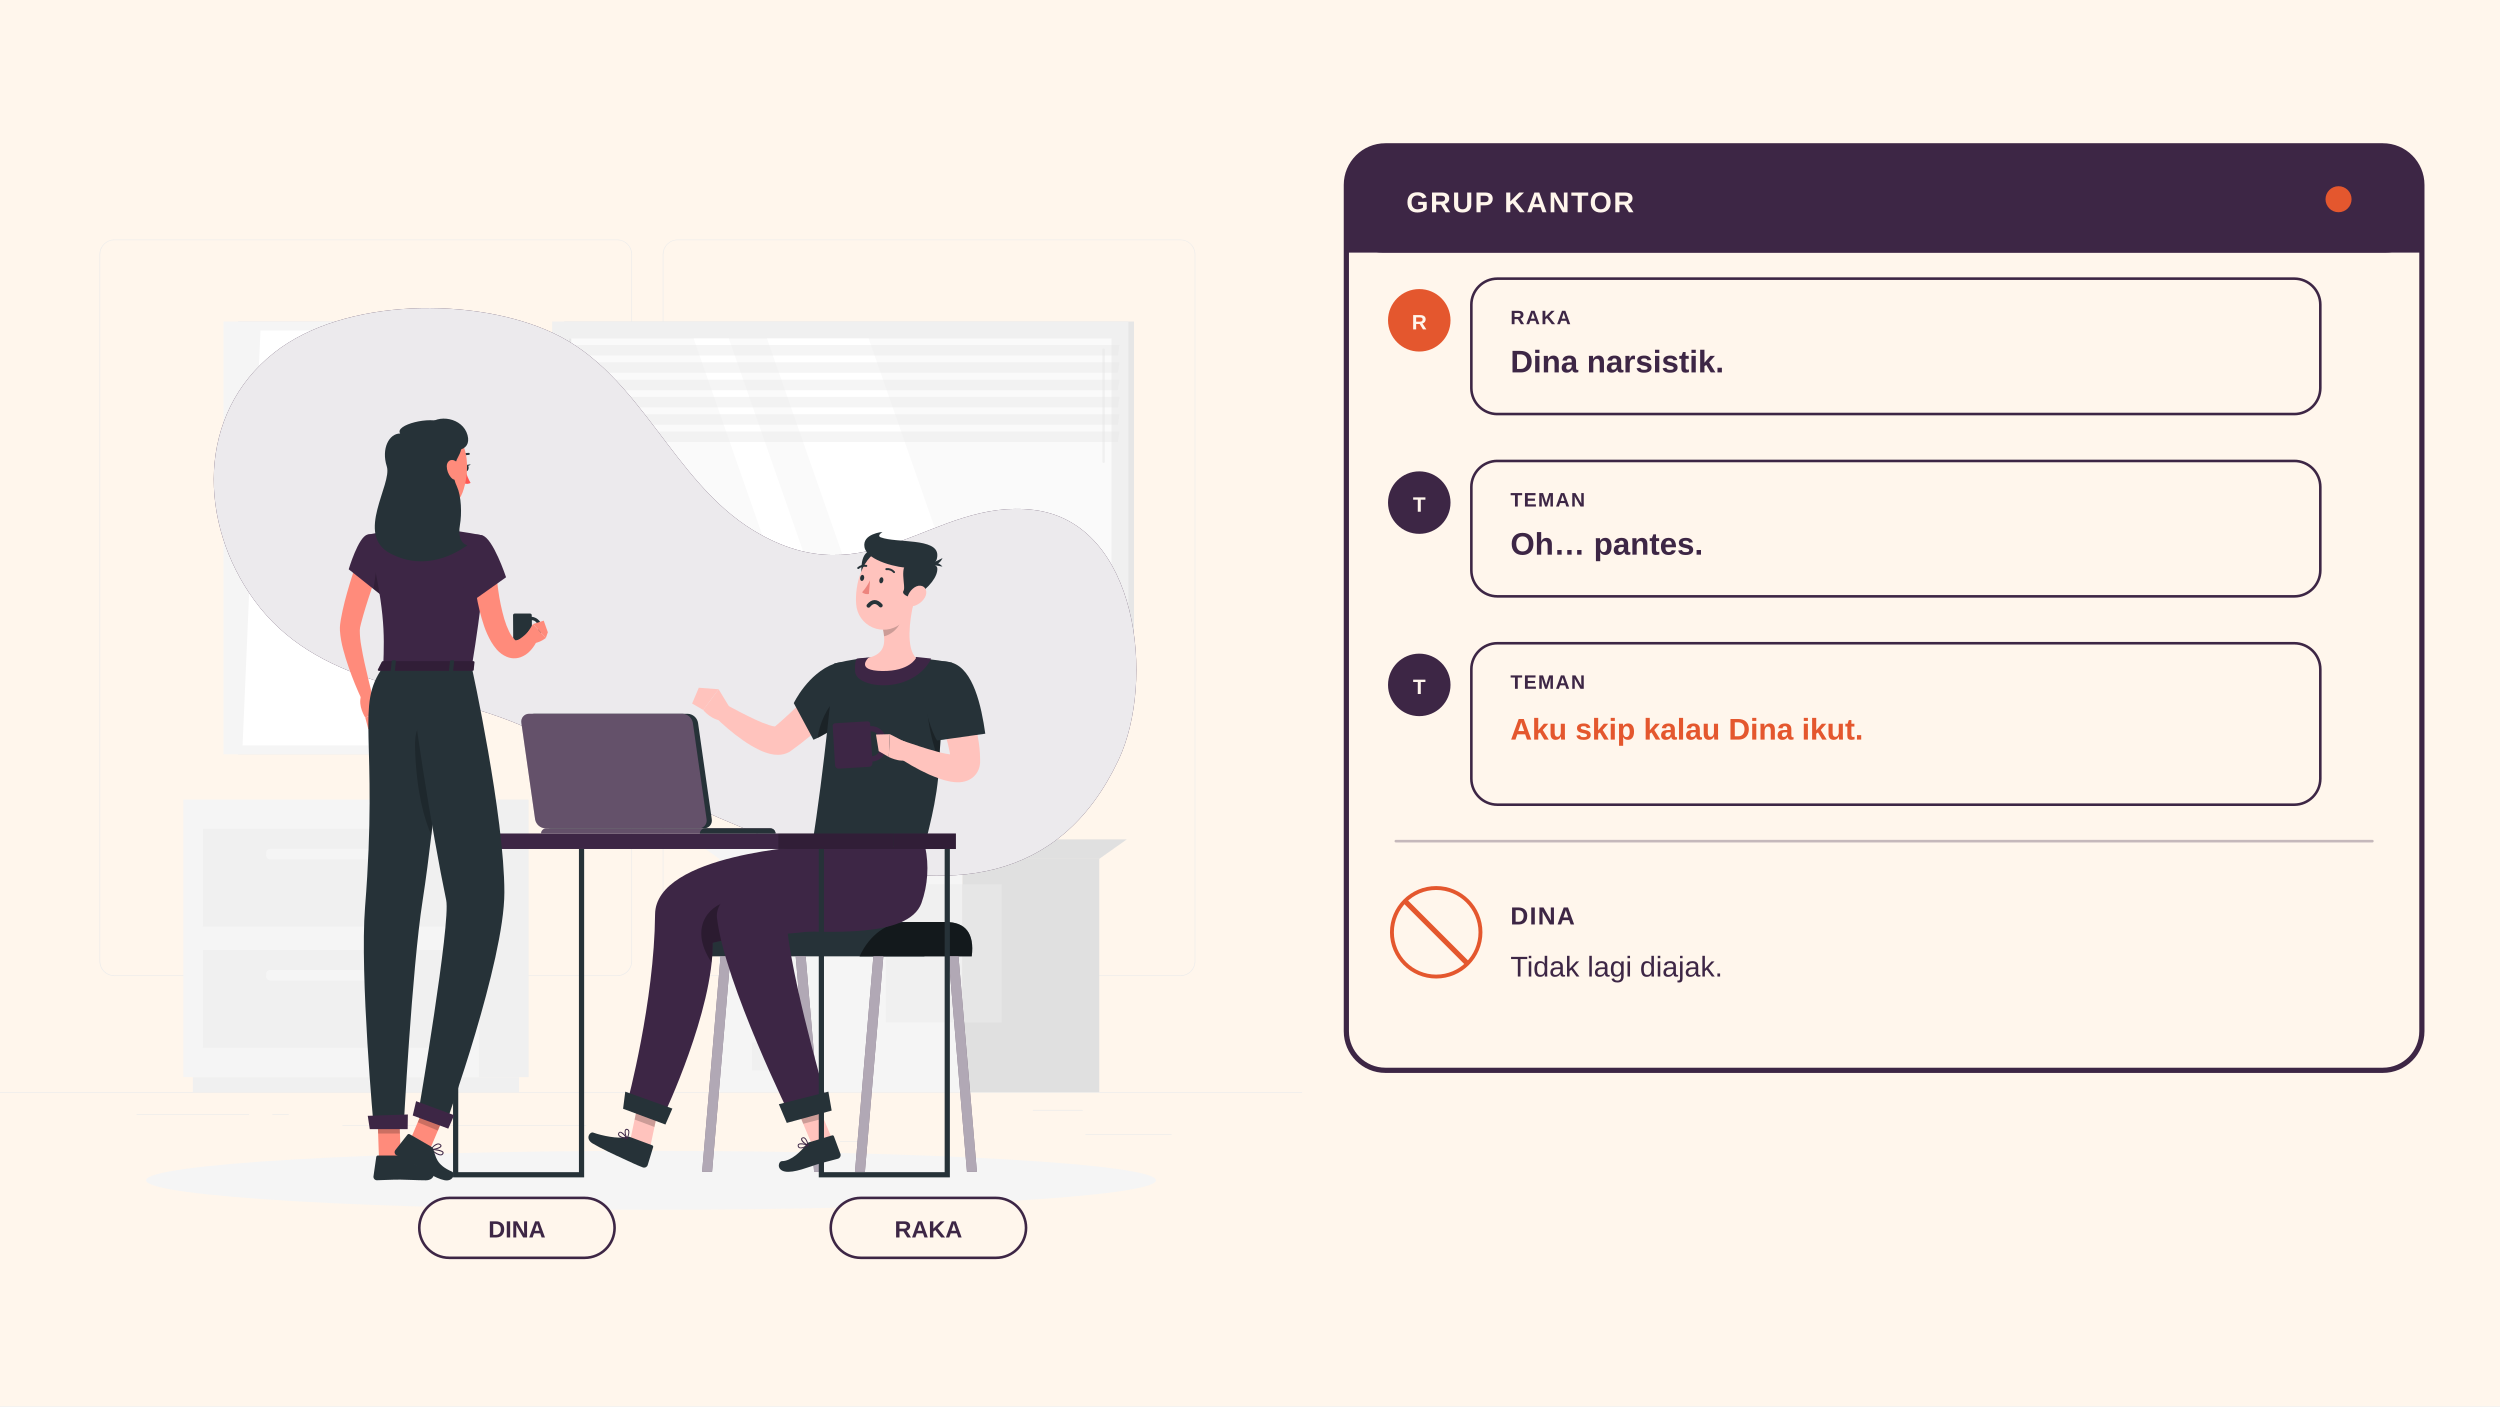
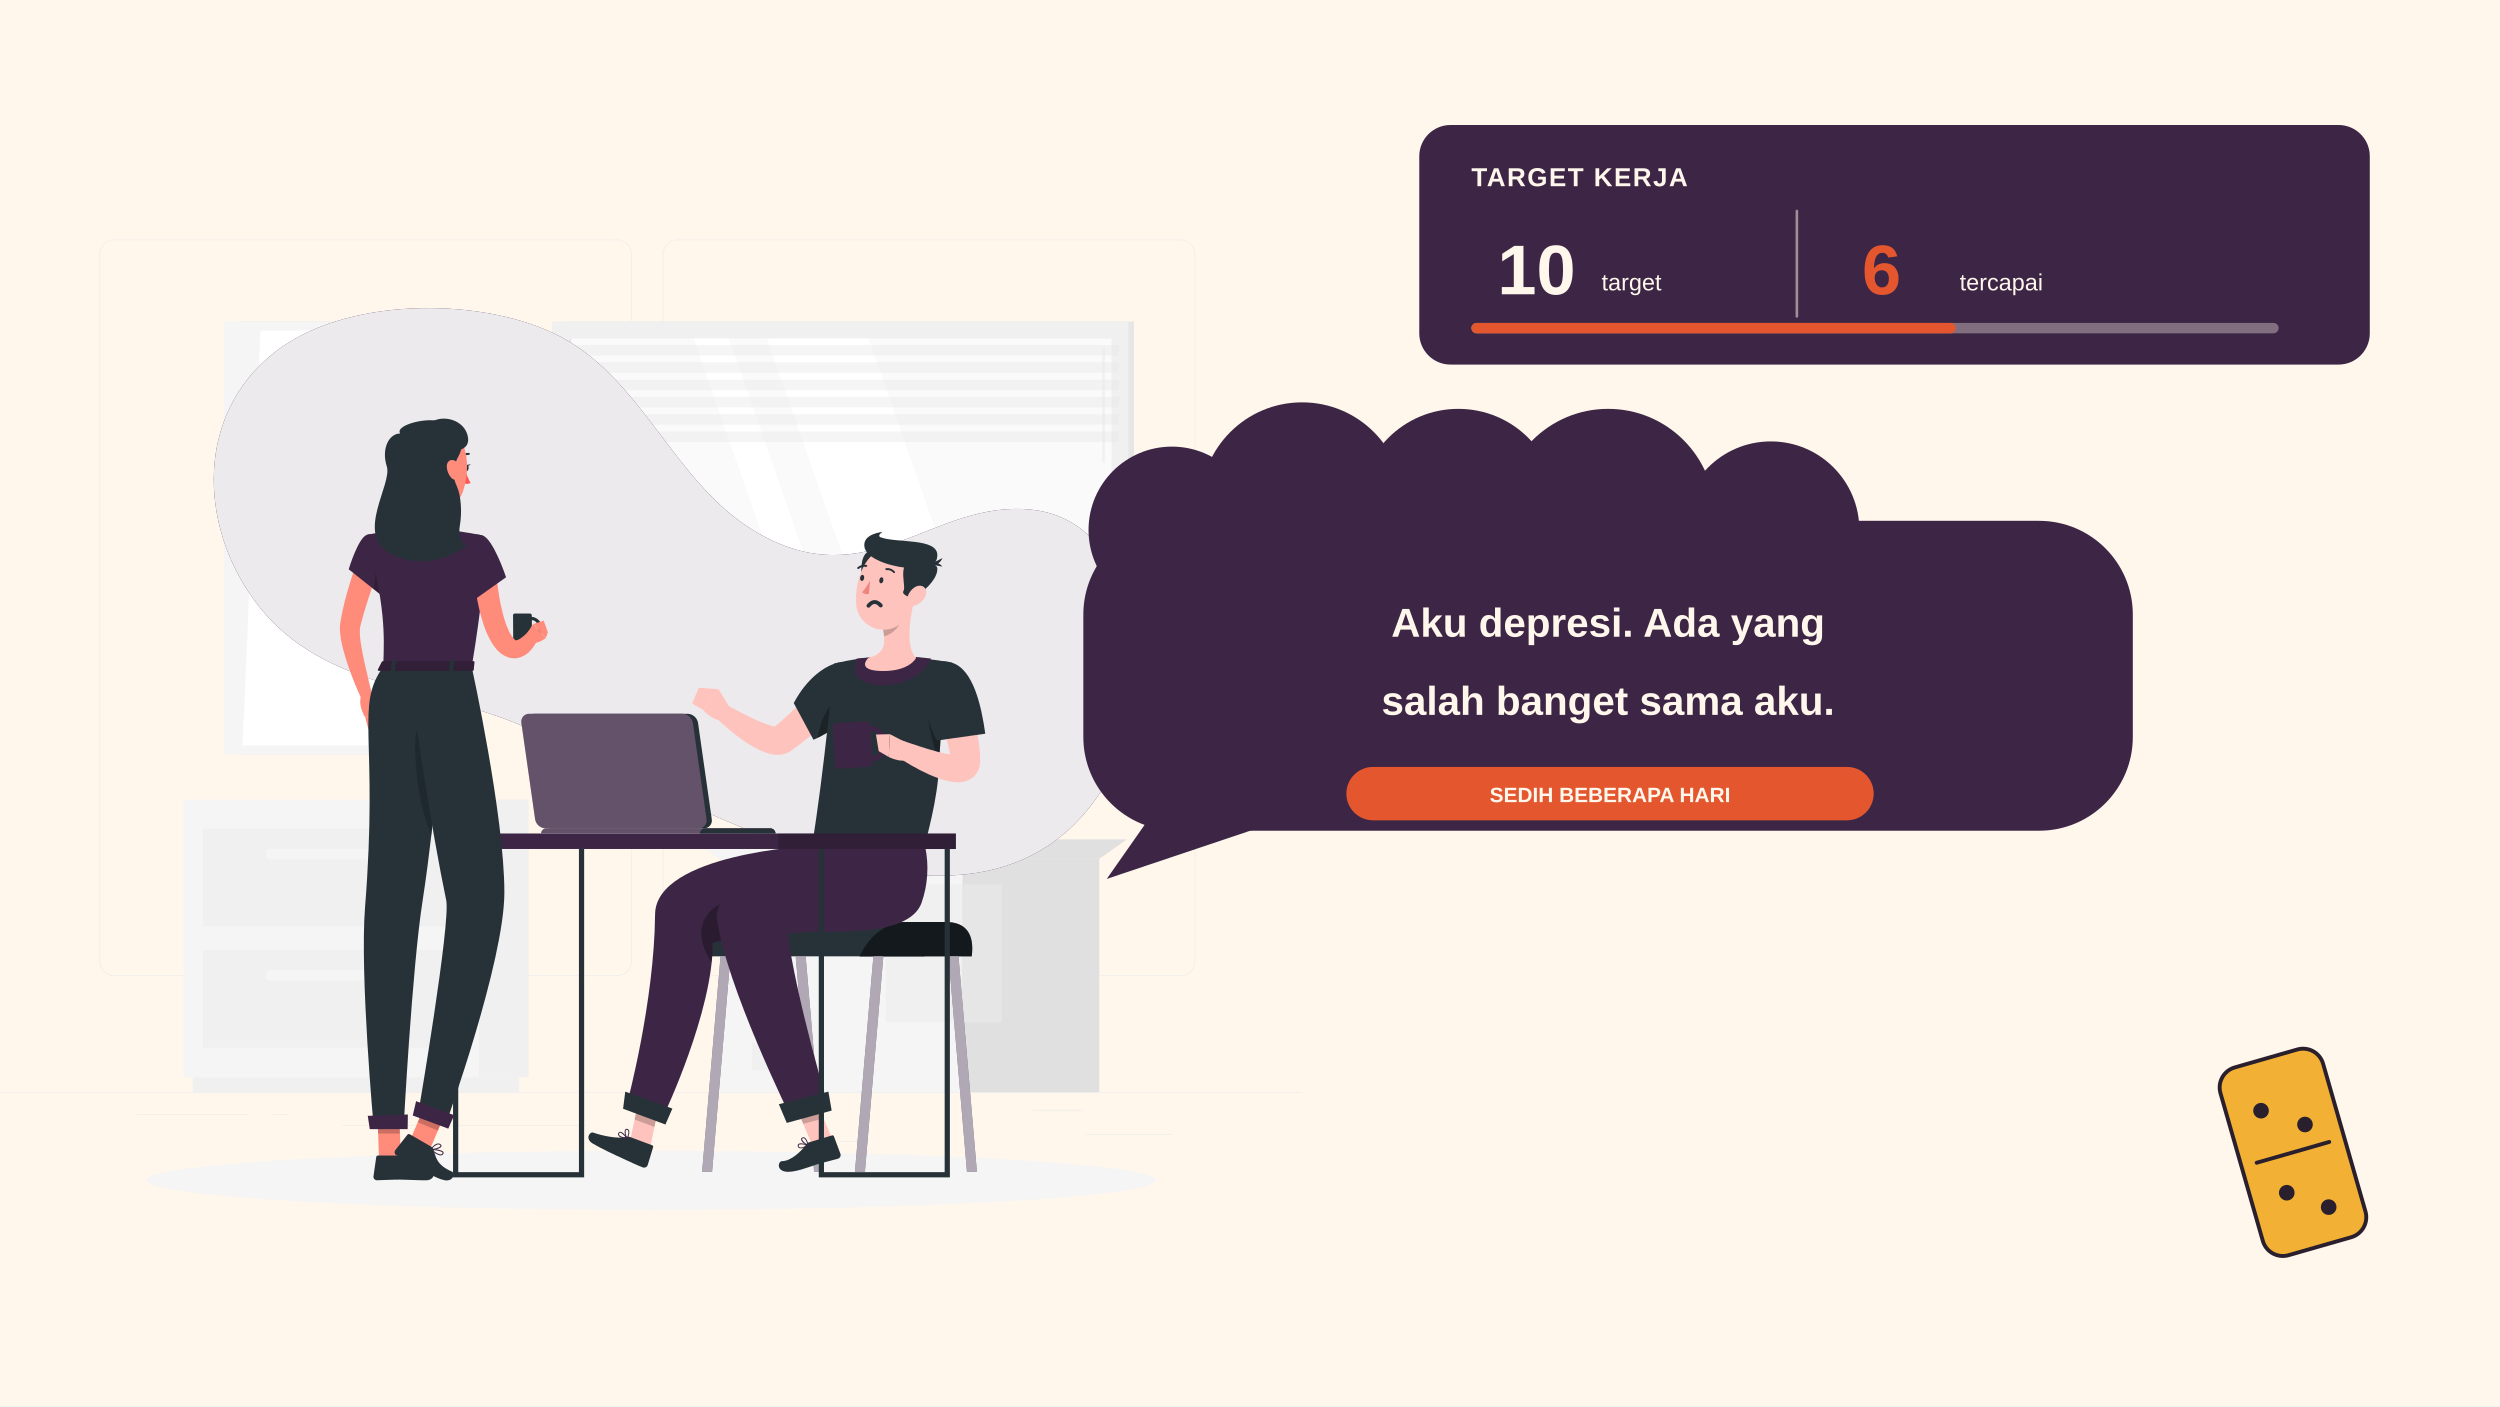
<svg xmlns="http://www.w3.org/2000/svg" width="1920" height="1080" viewBox="0 0 1920 1080" role="img" aria-labelledby="frame-title frame-desc" data-frame="04A">
  <rect x="0" y="0" width="1920" height="1080" fill="#FFF6EC" rx="0" id="scene-background" />
  <svg x="0" y="74" width="1000" height="1000" viewBox="0 0 500 500" preserveAspectRatio="xMidYMid meet" overflow="hidden" aria-label="Co-workers · Rafiki illustration, Storyset Rafiki">
    <g id="scoworkers-background-complete">
      <rect y="382.4" width="500" height="0.25" style="fill:#ebebeb" />
      <rect x="416.78" y="398.49" width="33.12" height="0.25" style="fill:#ebebeb" />
      <rect x="322.53" y="401.21" width="8.69" height="0.25" style="fill:#ebebeb" />
      <rect x="396.59" y="389.21" width="19.19" height="0.25" style="fill:#ebebeb" />
      <rect x="52.46" y="390.89" width="43.19" height="0.25" style="fill:#ebebeb" />
      <rect x="104.56" y="390.89" width="6.33" height="0.25" style="fill:#ebebeb" />
      <rect x="131.47" y="395.11" width="93.68" height="0.25" style="fill:#ebebeb" />
      <path d="M237,337.8H43.91a5.71,5.71,0,0,1-5.7-5.71V60.66A5.71,5.71,0,0,1,43.91,55H237a5.71,5.71,0,0,1,5.71,5.71V332.09A5.71,5.71,0,0,1,237,337.8ZM43.91,55.2a5.46,5.46,0,0,0-5.45,5.46V332.09a5.46,5.46,0,0,0,5.45,5.46H237a5.47,5.47,0,0,0,5.46-5.46V60.66A5.47,5.47,0,0,0,237,55.2Z" style="fill:#ebebeb" />
      <path d="M453.31,337.8H260.21a5.72,5.72,0,0,1-5.71-5.71V60.66A5.72,5.72,0,0,1,260.21,55h193.1A5.71,5.71,0,0,1,459,60.66V332.09A5.71,5.71,0,0,1,453.31,337.8ZM260.21,55.2a5.47,5.47,0,0,0-5.46,5.46V332.09a5.47,5.47,0,0,0,5.46,5.46h193.1a5.47,5.47,0,0,0,5.46-5.46V60.66a5.47,5.47,0,0,0-5.46-5.46Z" style="fill:#ebebeb" />
      <rect x="216.67" y="86.47" width="218.79" height="122.22" transform="translate(652.13 295.16) rotate(180)" style="fill:#e6e6e6" />
      <rect x="212.03" y="86.47" width="221.26" height="122.22" transform="translate(645.32 295.16) rotate(180)" style="fill:#f0f0f0" />
      <rect x="216.67" y="208.69" width="218.79" height="8.62" transform="translate(652.13 426) rotate(180)" style="fill:#e6e6e6" />
      <rect x="204.3" y="208.69" width="221.26" height="8.62" transform="translate(629.86 426) rotate(180)" style="fill:#f0f0f0" />
      <rect x="268.04" y="43.45" width="109.23" height="208.27" transform="translate(470.24 -175.08) rotate(90)" style="fill:#fafafa" />
      <polygon points="371.68 202.19 333.55 92.96 294.52 92.96 332.65 202.19 371.68 202.19" style="fill:#fff" />
      <path d="M423.78,140.77a.47.47,0,0,0,.47-.47V97.19a.47.47,0,0,0-.93,0V140.3A.47.47,0,0,0,423.78,140.77Z" style="fill:#f0f0f0" />
      <polygon points="317.99 202.19 279.85 92.96 266.35 92.96 304.49 202.19 317.99 202.19" style="fill:#fff" />
      <rect x="164.32" y="147.17" width="109.23" height="0.82" transform="translate(366.52 -71.36) rotate(90)" style="fill:#e6e6e6" />
      <polygon points="210.49 99.51 429.28 99.51 429.88 95.49 211.09 95.49 210.49 99.51" style="fill:#e6e6e6;opacity:0.4" />
      <polygon points="210.49 106.16 429.28 106.16 429.88 102.13 211.09 102.13 210.49 106.16" style="fill:#e6e6e6;opacity:0.4" />
      <polygon points="210.49 112.8 429.28 112.8 429.88 108.78 211.09 108.78 210.49 112.8" style="fill:#e6e6e6;opacity:0.4" />
      <polygon points="210.49 119.44 429.28 119.44 429.88 115.42 211.09 115.42 210.49 119.44" style="fill:#e6e6e6;opacity:0.4" />
      <polygon points="210.49 126.09 429.28 126.09 429.88 122.06 211.09 122.06 210.49 126.09" style="fill:#e6e6e6;opacity:0.4" />
      <polygon points="210.49 132.73 429.28 132.73 429.88 128.71 211.09 128.71 210.49 132.73" style="fill:#e6e6e6;opacity:0.4" />
      <rect x="369.52" y="292.8" width="52.6" height="89.59" style="fill:#e0e0e0" />
      <polygon points="422.12 292.8 369.52 292.8 380.08 285.33 432.68 285.33 422.12 292.8" style="fill:#e0e0e0" />
      <polygon points="318.25 285.33 265.65 285.33 276.21 292.8 328.81 292.8 318.25 285.33" style="fill:#f5f5f5" />
      <rect x="276.21" y="292.8" width="93.32" height="89.59" transform="translate(645.73 675.2) rotate(180)" style="fill:#f5f5f5" />
      <rect x="340.16" y="302.54" width="29.36" height="53.13" transform="translate(709.69 658.2) rotate(180)" style="fill:#f0f0f0" />
      <rect x="288.78" y="350.03" width="10.72" height="10.72" transform="translate(588.28 710.77) rotate(180)" style="fill:#f0f0f0" />
      <rect x="288.78" y="363.3" width="10.72" height="10.72" transform="translate(588.28 737.31) rotate(180)" style="fill:#f0f0f0" />
      <rect x="300.95" y="350.03" width="10.72" height="10.72" transform="translate(612.62 710.77) rotate(180)" style="fill:#f0f0f0" />
      <rect x="300.95" y="363.3" width="10.72" height="10.72" transform="translate(612.62 737.31) rotate(180)" style="fill:#f0f0f0" />
      <rect x="369.52" y="302.54" width="15.15" height="53.13" style="fill:#e6e6e6" />
      <rect x="183.92" y="270.03" width="19.09" height="106.58" transform="translate(386.92 646.64) rotate(180)" style="fill:#f0f0f0" />
      <rect x="74.06" y="376.61" width="125.28" height="5.79" transform="translate(273.39 759.01) rotate(180)" style="fill:#f0f0f0" />
      <rect x="70.39" y="270.03" width="113.53" height="106.58" style="fill:#f5f5f5" />
      <rect x="77.89" y="281.28" width="98.52" height="37.57" style="fill:#f0f0f0" />
      <rect x="77.89" y="327.79" width="98.52" height="37.57" style="fill:#f0f0f0" />
      <rect x="102.15" y="288.93" width="50" height="4.11" rx="1.69" transform="translate(254.31 581.97) rotate(180)" style="fill:#f5f5f5" />
      <rect x="102.15" y="335.44" width="50" height="4.11" rx="1.69" transform="translate(254.31 675) rotate(180)" style="fill:#f5f5f5" />
      <rect x="91.43" y="86.47" width="85.69" height="166.2" transform="translate(268.55 339.13) rotate(180)" style="fill:#e6e6e6" />
      <rect x="85.82" y="86.47" width="89.79" height="166.2" transform="translate(261.43 339.13) rotate(180)" style="fill:#f5f5f5" />
      <polygon points="161.41 249.23 168.29 89.91 100.02 89.91 93.15 249.23 161.41 249.23" style="fill:#fff" />
    </g>
    <g id="scoworkers-background-simple">
      <path d="M289.46,166.76c-31.4-19-43.22-60-77-75.85-29.7-14-80.39-13.67-107.18,7.51-29.87,23.63-29.22,65.48-7.59,95.14,23.8,32.64,64.46,33.05,98.71,46.47,60,23.51,187.36,111.68,233.12,14.79,14.2-30.07,7.73-91.08-32.58-96C358.18,154.06,333.66,193.5,289.46,166.76Z" style="fill:#3D2645" />
      <path d="M289.46,166.76c-31.4-19-43.22-60-77-75.85-29.7-14-80.39-13.67-107.18,7.51-29.87,23.63-29.22,65.48-7.59,95.14,23.8,32.64,64.46,33.05,98.71,46.47,60,23.51,187.36,111.68,233.12,14.79,14.2-30.07,7.73-91.08-32.58-96C358.18,154.06,333.66,193.5,289.46,166.76Z" style="fill:#fff;opacity:0.9" />
    </g>
    <g id="scoworkers-Shadow">
      <ellipse id="scoworkers-path" cx="250" cy="416.24" rx="193.89" ry="11.32" style="fill:#f5f5f5" />
    </g>
    <g id="scoworkers-character-2">
      <path d="M355,330.22H265.85c3.75-8.16,10.57-13.16,17.94-13.16H349Z" style="fill:#263238" />
      <polygon points="312.62 412.97 316.45 412.97 309.37 330.21 305.54 330.21 312.62 412.97" style="fill:#3D2645" />
      <polygon points="312.62 412.97 316.45 412.97 309.37 330.21 305.54 330.21 312.62 412.97" style="fill:#fff;opacity:0.6" />
      <polygon points="273.44 412.97 269.61 412.97 276.69 330.21 280.52 330.21 273.44 412.97" style="fill:#3D2645" />
      <polygon points="273.44 412.97 269.61 412.97 276.69 330.21 280.52 330.21 273.44 412.97" style="fill:#fff;opacity:0.6" />
      <path d="M373.15,330.22H330.09c3.75-8.16,10.56-13.16,17.93-13.16h15.24c7.37,0,11,4.25,9.89,13.16Z" style="fill:#263238" />
      <path d="M373.15,330.22H330.09c3.75-8.16,10.56-13.16,17.93-13.16h15.24c7.37,0,11,4.25,9.89,13.16Z" style="opacity:0.5" />
      <polygon points="371.31 412.97 375.14 412.97 368.06 330.21 364.23 330.21 371.31 412.97" style="fill:#3D2645" />
      <polygon points="371.31 412.97 375.14 412.97 368.06 330.21 364.23 330.21 371.31 412.97" style="fill:#fff;opacity:0.6" />
      <polygon points="332.13 412.97 328.3 412.97 335.38 330.21 339.21 330.21 332.13 412.97" style="fill:#3D2645" />
      <polygon points="332.13 412.97 328.3 412.97 335.38 330.21 339.21 330.21 332.13 412.97" style="fill:#fff;opacity:0.6" />
      <polygon points="249.41 404.77 241.78 401.92 245.71 383.31 253.33 386.16 249.41 404.77" style="fill:#ffc3bd" />
      <path d="M241.88,399.59l8.55,3.19a.58.58,0,0,1,.38.73l-2.11,6.92a1.44,1.44,0,0,1-1.84.86c-3-1.16-4.15-1.79-7.8-3.46-2.25-1-8.68-4-11.58-5.79s-1-4.62.35-4.11c3.29,1.19,9.78,2.52,12.56,1.64A2.3,2.3,0,0,1,241.88,399.59Z" style="fill:#263238" />
      <polygon points="253.33 386.16 245.7 383.32 243.69 392.91 251.31 395.76 253.33 386.16" style="opacity:0.2" />
      <path d="M311.69,287.77s-59.95,3.05-60.14,26.36c-.28,33.51-10.61,72.05-10.61,72.05l14.15,4.64s18.78-39.63,18.6-65.79c16.44-4.64,59.14-1.62,64.17-15.24a44.79,44.79,0,0,0,1.89-22Z" style="fill:#3D2645" />
      <path d="M280.86,309.17s1.5,6.73,2.55,14.11a66.18,66.18,0,0,0-9.73,1.75,67.06,67.06,0,0,1-.41,7.61C263.49,318.06,274,309.17,280.86,309.17Z" style="opacity:0.3" />
      <polygon points="255.52 394.82 239.26 388.76 240.1 382.2 258.19 388.69 255.52 394.82" style="fill:#263238" />
      <path d="M238.68,399.91a10.65,10.65,0,0,0,2.13.48.18.18,0,0,0,.19-.09.17.17,0,0,0,0-.2c-.18-.26-1.78-2.54-2.85-2.52a.68.68,0,0,0-.6.35,1,1,0,0,0-.14,1A2.21,2.21,0,0,0,238.68,399.91Zm1.74,0c-1.46-.23-2.45-.65-2.67-1.14a.66.66,0,0,1,.11-.68.3.3,0,0,1,.28-.17C238.72,398,239.75,399.06,240.42,400Z" style="fill:#3D2645" />
      <path d="M240.77,400.38a.14.14,0,0,0,.09,0,.21.21,0,0,0,.15-.11c0-.09,1-2.21.54-3.24a1,1,0,0,0-.66-.53.73.73,0,0,0-.85.3c-.48.76.06,2.78.65,3.51A.16.16,0,0,0,240.77,400.38Zm.11-3.47a.51.51,0,0,1,.32.29c.3.62-.11,1.89-.4,2.61-.45-.81-.76-2.3-.44-2.8a.35.35,0,0,1,.44-.13Z" style="fill:#3D2645" />
      <path d="M331.16,226c-2.09,2.44-4.19,4.63-6.35,6.89s-4.37,4.4-6.66,6.51-4.62,4.19-7,6.19-4.92,3.94-7.52,5.8l-.44.31-.19.1a8.91,8.91,0,0,1-4.14,1.06,11.76,11.76,0,0,1-2.91-.32,21.7,21.7,0,0,1-4.21-1.48,44.58,44.58,0,0,1-6.53-3.85c-2-1.39-3.87-2.86-5.67-4.39S276,239.72,274.3,238l3.75-4.82,5.9,3.14c2,1,3.93,2,5.88,2.91a44.87,44.87,0,0,0,5.69,2.27,10.12,10.12,0,0,0,2.33.5c.28,0,.49,0,.48,0s-.3-.07-.86.21l-.62.41c2.2-1.84,4.36-3.79,6.5-5.77s4.24-4.06,6.33-6.15,4.15-4.22,6.19-6.36,4.1-4.34,6.05-6.42Z" style="fill:#ffc3bd" />
      <path d="M280.43,235.08l-4.47-7.4L270,235.63s3.73,4.56,8.13,4Z" style="fill:#ffc3bd" />
      <polygon points="268.34 227.09 265.77 233.16 270.04 235.63 275.96 227.68 268.34 227.09" style="fill:#ffc3bd" />
      <path d="M320.32,217.87C310.19,221.61,304.81,233,304.81,233l7.56,14.07c7.25-3.05,16.8-10.43,19.56-15.11C336.17,224.8,328.23,215,320.32,217.87Z" style="fill:#263238" />
      <path d="M321.09,231.91c1.3-.69-.16,6-1.48,11.26a52.36,52.36,0,0,1-5.61,3.2C314.47,241.34,317.79,233.66,321.09,231.91Z" style="opacity:0.3" />
      <polygon points="319.83 401.05 311.86 402.69 304.43 385 312.39 383.36 319.83 401.05" style="fill:#ffc3bd" />
      <path d="M310.76,401.62,319.5,399a.57.57,0,0,1,.73.35l2.52,6.79a1.44,1.44,0,0,1-.94,1.8c-3.06.87-4.57,1.13-8.41,2.29-2.37.72-8.66,3.34-12,2.64s-2.55-4-1.07-4c3.5,0,7.56-4,9.23-6.36A2.34,2.34,0,0,1,310.76,401.62Z" style="fill:#263238" />
      <path d="M308.41,403.82a10.24,10.24,0,0,0,2-.91.19.19,0,0,0,.09-.18.18.18,0,0,0-.13-.16c-.3-.1-3-.94-3.8-.28a.71.71,0,0,0-.26.64,1.05,1.05,0,0,0,.52.92A2.24,2.24,0,0,0,308.41,403.82Zm1.41-1c-1.31.7-2.35,1-2.82.71a.66.66,0,0,1-.32-.61.29.29,0,0,1,.12-.31C307.25,402.23,308.74,402.5,309.82,402.8Z" style="fill:#3D2645" />
      <path d="M310.36,402.93a.18.18,0,0,0,.07-.05.18.18,0,0,0,.06-.17c0-.1-.53-2.39-1.54-2.91a.94.94,0,0,0-.85,0,.73.73,0,0,0-.49.75c.08.9,1.73,2.17,2.65,2.4Zm-2-2.84a.57.57,0,0,1,.44.05c.6.3,1.05,1.57,1.26,2.31-.85-.36-2-1.36-2.05-2,0-.11,0-.25.27-.36Z" style="fill:#3D2645" />
      <polygon points="312.39 383.36 304.43 385 308.44 394.53 316.23 392.48 312.39 383.36" style="opacity:0.2" />
      <path d="M332,287.83S273.2,298,275.33,315.57C278.4,340.92,304,392.72,304,392.72l14.53-3.3s-12.91-42.9-16.18-68.85c15.11,0,46.46,2.84,51.49-10.78a40.09,40.09,0,0,0,1.43-21.61Z" style="fill:#3D2645" />
      <polygon points="319.36 389.46 302.12 394.2 299.08 387.02 318.1 382.19 319.36 389.46" style="fill:#263238" />
      <path d="M311.74,288.18h43.48c.31-3.88,4.81-16.51,5.48-32.6A206.39,206.39,0,0,1,365,220.12l.6-2.62s-2.2-.45-5.36-.92c-2.62-.38-5.91-.77-9.13-.93a162.64,162.64,0,0,0-18.48,0c-2.84.27-5.62.74-7.83,1.17-2.83.57-4.5,1.05-4.5,1.05S316.45,259.67,311.74,288.18Z" style="fill:#263238" />
      <path d="M360.7,255.59A206.38,206.38,0,0,1,365,220.12c-2.9-.25-7.87,0-8.7,4.73C355.44,229.89,355.37,241.67,360.7,255.59Z" style="opacity:0.3" />
      <path d="M368.61,223.59c1.11,2.5,2,4.85,2.85,7.31s1.64,4.92,2.31,7.45,1.3,5.09,1.75,7.75a48,48,0,0,1,.84,8.33v.9l0,.58a9,9,0,0,1-.18,1.27,8.07,8.07,0,0,1-.45,1.43,7.58,7.58,0,0,1-1.93,2.71,7.81,7.81,0,0,1-2.47,1.48,10.07,10.07,0,0,1-3.72.6,17.05,17.05,0,0,1-2.66-.27,27.21,27.21,0,0,1-4.31-1.17c-1.32-.47-2.57-1-3.79-1.51a82.6,82.6,0,0,1-13.49-7.75l2.85-5.4c4.59,1.55,9.27,3.18,13.78,4.36a32.63,32.63,0,0,0,6.31,1.18,5.35,5.35,0,0,0,1,0c.22,0,.35-.14-.06,0a2.47,2.47,0,0,0-.88.51,3.48,3.48,0,0,0-.88,1.19,2.43,2.43,0,0,0-.18.54,1.46,1.46,0,0,0-.07.34.52.52,0,0,0,0,.11v-.11l-.05-.39a49.81,49.81,0,0,0-1.21-6.44c-.55-2.21-1.22-4.47-1.93-6.71s-1.5-4.51-2.3-6.76-1.68-4.54-2.48-6.64Z" style="fill:#ffc3bd" />
      <path d="M365.62,217.5c-7.91-2.5-13,3.82-10.79,14.8s5,15.06,5,15.06l18.52-2.62C376.84,234,373.73,220.06,365.62,217.5Z" style="fill:#263238" />
      <path d="M351.44,215.58l.4-.31,5.72.61s-2.33,6.08-10.62,9-18.34.51-18.58-4,.72-5,.72-5l4.73-.44.3.51Z" style="fill:#3D2645" />
      <path d="M350.73,194.93l-4.94,4.1-6.74,5.59a21.92,21.92,0,0,1,.43,2.72c.36,3.65-.58,7-6,8.25,0,0-5.29,4.94,5.28,5.08s13-5,13-5C347.81,211.73,349.36,200.88,350.73,194.93Z" style="fill:#ffc3bd" />
      <path d="M339.05,204.62a21.92,21.92,0,0,1,.43,2.72c2.51-.5,5.87-3.18,6.22-5.75a12.11,12.11,0,0,0,.09-2.56Z" style="opacity:0.2" />
      <path d="M334.2,188.06c-.82.55-2.75-1.72-3.35-3.39-.14-2-.89-10.14,4.33-10.38,4.19-.19,8.68,1.7,8.53,3.68C343.51,180.37,340.9,183.63,334.2,188.06Z" style="fill:#263238" />
      <path d="M352.77,186.36c-1.72,7.91-2.32,12.61-7,16.22a10.53,10.53,0,0,1-17-7.58c-.61-7.36,2.3-19.05,10.62-21.29A10.64,10.64,0,0,1,352.77,186.36Z" style="fill:#ffc3bd" />
      <path d="M351.2,192.33c-.83.53-5.08-.72-4.33-2.33,1.33-1.53-2.31-10.2,2.78-11.39,4.08-1,10.13.62,10.28,2.6C360.15,184.22,357.09,188.56,351.2,192.33Z" style="fill:#263238" />
      <path d="M349.7,181.13c-4.57,0-16.67-2.64-17.73-8-1-5.2,6.93-5.87,6.93-5.87s-2.39,1.44-.66,2.09c6,2.25,21.68.14,21.69,6.78C359.93,179.77,357.23,181.13,349.7,181.13Z" style="fill:#263238" />
      <path d="M357.21,179.93c.12-.29,2.13-2.21,4.7.65A27.53,27.53,0,0,0,357.21,179.93Z" style="fill:#263238" />
      <path d="M357.65,179.26c.19.24,2.68,1.49,4.3-2A28,28,0,0,1,357.65,179.26Z" style="fill:#263238" />
      <path d="M355.2,192.34a7.22,7.22,0,0,1-3.94,3.26c-2.16.7-3.33-1.67-2.63-3.79.64-1.9,2.75-4.13,4.87-3.9S356.27,190.44,355.2,192.34Z" style="fill:#ffc3bd" />
      <path d="M339.2,185.92c-.1.65-.52,1.13-.95,1.08s-.69-.62-.59-1.26.53-1.14.95-1.09S339.3,185.27,339.2,185.92Z" style="fill:#263238" />
      <path d="M331.84,185c-.1.65-.52,1.14-.95,1.09s-.69-.62-.59-1.27.53-1.13.95-1.08S331.94,184.4,331.84,185Z" style="fill:#263238" />
      <path d="M334.11,185.83a20.85,20.85,0,0,1-3.07,4.62,3.18,3.18,0,0,0,2.62.64Z" style="fill:#ed847e" />
      <path d="M333.5,195.6 Q335.8,192.8 338.2,195.5" style="fill:none;stroke:#263238;stroke-width:1.5;stroke-linecap:round" />
      <path d="M343.41,183.07a.56.56,0,0,0,.17-.09.38.38,0,0,0,0-.54,3.69,3.69,0,0,0-3.23-1.28.39.39,0,1,0,.13.76,2.93,2.93,0,0,1,2.53,1A.37.37,0,0,0,343.41,183.07Z" style="fill:#263238" />
      <path d="M329.45,181.49a.38.38,0,0,0,.35-.07,3.24,3.24,0,0,1,2.74-.75.38.38,0,1,0,.21-.74h0a4,4,0,0,0-3.44.9.37.37,0,0,0-.05.54A.39.39,0,0,0,329.45,181.49Z" style="fill:#263238" />
      <path d="M348.38,248.35l-6.68-3.43-.41,8.78s6.62,3.27,8-.28Z" style="fill:#ffc3bd" />
      <path d="M334.19,241.83l-.06-1.07A1,1,0,0,0,333,240l-12.25.73a1,1,0,0,0-1,.93l.92,15.23a1.35,1.35,0,0,0,1.42,1.27l11.74-.71A1.34,1.34,0,0,0,335,256l0-.58c3.4-.2,5.88-3.35,5.65-7.16S337.59,241.62,334.19,241.83Zm.7,11.58-.58-9.57c2.1-.12,4,2,4.16,4.55S337,253.28,334.89,253.41Z" style="fill:#3D2645" />
      <polygon points="336.37 245.06 337.42 251.43 341.29 253.7 341.7 244.93 336.37 245.06" style="fill:#ffc3bd" />
    </g>
    <g id="scoworkers-Desk">
      <rect x="172.13" y="283.07" width="171.06" height="5.95" transform="translate(515.33 572.08) rotate(180)" style="fill:#3D2645" />
      <rect x="343.19" y="283.07" width="23.88" height="5.95" style="fill:#3D2645" />
      <rect x="298.89" y="283.07" width="68.19" height="5.95" style="opacity:0.2" />
      <polygon points="364.75 415.11 314.41 415.11 314.41 289.01 316.41 289.01 316.41 413.11 362.75 413.11 362.75 289.01 364.75 289.01 364.75 415.11" style="fill:#263238" />
      <polygon points="224.31 415.11 173.97 415.11 173.97 289.01 175.97 289.01 175.97 413.11 222.31 413.11 222.31 289.01 224.31 289.01 224.31 415.11" style="fill:#263238" />
      <path d="M209.77,281.09h86a2,2,0,0,1,2,2h-90A2,2,0,0,1,209.77,281.09Z" style="fill:#3D2645" />
      <path d="M209.77,281.09h86a2,2,0,0,1,2,2h-90A2,2,0,0,1,209.77,281.09Z" style="fill:#fff;opacity:0.2" />
      <path d="M270.71,281.09h25.11a2,2,0,0,1,2,2H268.74A2,2,0,0,1,270.71,281.09Z" style="fill:#263238" />
      <path d="M205.22,237.09h58.83a4.19,4.19,0,0,1,4,3.5l5.27,37a3,3,0,0,1-3,3.5H211.48a4.18,4.18,0,0,1-4-3.5l-5.27-37A3,3,0,0,1,205.22,237.09Z" style="fill:#263238" />
      <path d="M203.22,237.09h58.83a4.19,4.19,0,0,1,4,3.5l5.27,37a3,3,0,0,1-3,3.5H209.48a4.18,4.18,0,0,1-4-3.5l-5.27-37A3,3,0,0,1,203.22,237.09Z" style="fill:#3D2645" />
      <path d="M203.22,237.09h58.83a4.19,4.19,0,0,1,4,3.5l5.27,37a3,3,0,0,1-3,3.5H209.48a4.18,4.18,0,0,1-4-3.5l-5.27-37A3,3,0,0,1,203.22,237.09Z" style="fill:#fff;opacity:0.2" />
    </g>
    <g id="scoworkers-character-1">
      <path d="M145.6,180.44l-2.12,6.33c-.72,2.11-1.44,4.23-2.11,6.34s-1.34,4.22-1.93,6.31c-.29,1.05-.58,2.08-.84,3.11l-.34,1.48a6.43,6.43,0,0,0-.1,1.05,33.47,33.47,0,0,0,.57,6c.34,2.13.79,4.29,1.25,6.46,1,4.33,2,8.72,3.11,13l-4,1.46a126.94,126.94,0,0,1-5.22-12.79c-.77-2.19-1.45-4.41-2.06-6.71a37.48,37.48,0,0,1-1.28-7.4,13.47,13.47,0,0,1,.08-2.33l.27-1.86c.21-1.19.43-2.37.69-3.51.51-2.3,1.07-4.55,1.71-6.77s1.28-4.43,2-6.61,1.43-4.35,2.27-6.53Z" style="fill:#ff8b7b" />
      <path d="M142.7,229.57l5,5.9-7.44,3.08s-2.9-4.49-1.61-8.2Z" style="fill:#ff8b7b" />
      <polygon points="146.72 242.33 141.42 242.97 140.27 238.55 147.71 235.47 146.72 242.33" style="fill:#ff8b7b" />
      <path d="M157.43,408.18a10.27,10.27,0,0,1-2.22-.3.22.22,0,0,1-.15-.16.2.2,0,0,1,.09-.2c.29-.19,2.83-1.83,3.81-1.39a.68.68,0,0,1,.39.56,1.13,1.13,0,0,1-.33,1.05A2.37,2.37,0,0,1,157.43,408.18Zm-1.65-.59c1.45.3,2.55.25,3-.14a.77.77,0,0,0,.21-.71.3.3,0,0,0-.17-.25C158.28,406.26,156.81,407,155.78,407.59Z" style="fill:#3D2645" />
      <path d="M155.26,407.88l-.1,0a.21.21,0,0,1-.1-.17c0-.11,0-2.52.92-3.32a1,1,0,0,1,.84-.27.69.69,0,0,1,.67.55c.19,1-1.33,2.75-2.13,3.21A.18.18,0,0,1,155.26,407.88Zm1.42-3.39a.65.65,0,0,0-.43.17,4.53,4.53,0,0,0-.78,2.64c.8-.64,1.75-2,1.63-2.57,0-.09-.07-.21-.33-.24Z" style="fill:#3D2645" />
      <path d="M156,148.07c1,5,3,15-.45,18.35,0,0,1.35,5,10.59,5,10.16,0,4.85-5,4.85-5-5.54-1.32-5.4-5.43-4.43-9.3Z" style="fill:#ff8b7b" />
      <path d="M177,139a.39.39,0,0,0,.33-.14,3.15,3.15,0,0,1,2.62-1.17.4.4,0,0,0,.44-.35.39.39,0,0,0-.34-.44,3.94,3.94,0,0,0-3.32,1.45.41.41,0,0,0,0,.56A.35.35,0,0,0,177,139Z" style="fill:#263238" />
      <path d="M178.82,143.88a18.2,18.2,0,0,0,1.89,4.57,2.89,2.89,0,0,1-2.44.16Z" style="fill:#ff5652" />
      <path d="M178.36,142.66c-.08.67.21,1.25.65,1.31s.86-.45.94-1.13-.22-1.25-.65-1.3S178.44,142,178.36,142.66Z" style="fill:#263238" />
      <path d="M179.1,141.55l1.66-.27S179.79,142.44,179.1,141.55Z" style="fill:#263238" />
      <polygon points="145.52 407.69 153.9 407.69 153.24 388.29 144.86 388.29 145.52 407.69" style="fill:#ff8b7b" />
      <path d="M154.56,406.72h-9.41a.66.66,0,0,0-.67.57l-1.07,7.44a1.34,1.34,0,0,0,1.34,1.49c3.28-.05,4.86-.25,9-.25,2.55,0,6.27.27,9.78.27s3.7-3.48,2.24-3.79c-6.56-1.42-7.6-3.36-9.81-5.22A2.21,2.21,0,0,0,154.56,406.72Z" style="fill:#263238" />
      <g style="opacity:0.2">
        <polygon points="144.86 388.29 153.24 388.29 153.57 398.29 145.19 398.29 144.86 388.29" />
      </g>
      <path d="M156.07,137.7c-.46,8.3-.84,11.8,2.83,16.52,5.51,7.1,15.8,5.86,18.74-2.14,2.64-7.19,3-19.56-4.73-23.79A11.34,11.34,0,0,0,156.07,137.7Z" style="fill:#ff8b7b" />
      <path d="M172.17,219.12s-4.87,57.49-9.91,89.89c-4.07,26.17-7.29,87.35-7.29,87.35H143.55s-5.44-59.08-3.37-85c5.23-65.49-4-77.09,6.95-92.27Z" style="fill:#263238" />
      <path d="M159.37,250.15c.48,17.2,3.72,27.85,6.28,33.59,1.34-11.22,2.57-22.93,3.6-33.26C165.74,238.78,159,237.2,159.37,250.15Z" style="opacity:0.2" />
      <path d="M165.31,404.48a.18.18,0,0,1,0-.19.21.21,0,0,1,.19-.13c.43,0,4.17.21,4.78,1.21a.64.64,0,0,1,0,.63,1.08,1.08,0,0,1-.79.65c-1.2.26-3.12-1.23-4.16-2.14Zm4.58,1.06c-.4-.52-2.36-.83-3.84-.94,1.45,1.19,2.69,1.81,3.35,1.67a.72.72,0,0,0,.52-.44.25.25,0,0,0,0-.25S169.9,405.55,169.89,405.54Z" style="fill:#3D2645" />
      <path d="M165.31,404.48l0,0a.23.23,0,0,1,0-.2c.06-.08,1.35-1.94,2.7-2.17a1.43,1.43,0,0,1,1.12.25c.45.32.45.65.37.86-.34.9-3,1.48-4,1.37A.16.16,0,0,1,165.31,404.48Zm3.76-1.66a1,1,0,0,0-.18-.17,1.07,1.07,0,0,0-.82-.18,4.57,4.57,0,0,0-2.22,1.71c1.19,0,3.06-.59,3.27-1.13A.23.23,0,0,0,169.07,402.82Z" style="fill:#3D2645" />
      <polygon points="157.27 401.38 165.08 404.41 168.15 397.15 172.17 387.65 172.64 386.54 164.84 383.5 164.3 384.75 160.41 393.95 157.27 401.38" style="fill:#ff8b7b" />
      <polygon points="160.41 393.95 168.15 397.15 172.17 387.65 164.3 384.75 160.41 393.95" style="opacity:0.2" />
      <path d="M181.15,219.12s12.53,57.14,12.53,86.55c0,26.57-22.36,88.62-22.36,88.62l-10.61-4.37s12.42-72.73,10.63-81.25c-5.19-24.72-13.83-78-13.74-89.55Z" style="fill:#263238" />
      <path d="M165.47,403.25l-8.15-4.7a.67.67,0,0,0-.87.17l-4.64,5.91a1.35,1.35,0,0,0,.42,2c2.87,1.59,4.34,2.21,7.92,4.28,2.21,1.27,7,4.6,10.48,5.28s4.31-2.69,2.93-3.28c-6.16-2.67-6.14-5.76-7.13-8.48A2.2,2.2,0,0,0,165.47,403.25Z" style="fill:#263238" />
      <polygon points="172.14 396.4 158.49 391.36 159.78 385.85 174.39 391.24 172.14 396.4" style="fill:#3D2645" />
      <polygon points="156.54 396.58 141.99 396.58 141.22 391.48 156.62 390.96 156.54 396.58" style="fill:#3D2645" />
      <path d="M133.9,181.61l8.41,6.7,5.05,4s.53-1.41,1.17-3.43c1.22-3.9,2.81-10.08,1.71-12.92-1.73-4.5-5-8.56-9.14-7.66C137.62,169.09,133.9,181.61,133.9,181.61Z" style="fill:#3D2645" />
      <path d="M143.41,189.18l4,3.16s.53-1.41,1.17-3.43l-3-14.85Z" style="opacity:0.2" />
      <path d="M204.19,199.84v-.69a.65.65,0,0,0-.71-.55l-5.77,0a.65.65,0,0,0-.7.56l.06,9.85a.86.86,0,0,0,.87.86l5.44,0a.88.88,0,0,0,.87-.88v-.37a4.42,4.42,0,0,0-.05-8.78Zm.05,7.48,0-6.18c1.35,0,2.51,1.4,2.52,3.07S205.59,207.31,204.24,207.32Z" style="fill:#263238" />
      <path d="M185.15,168.57s4,1.4-4,50.55h-34c.57-13.84.59-22.38-6-50.8a100.28,100.28,0,0,1,14.45-1.9,107.4,107.4,0,0,1,15.44,0C177.63,167,185.15,168.57,185.15,168.57Z" style="fill:#3D2645" />
      <path d="M190.07,178.18c.14,1.82.31,3.81.52,5.72s.46,3.84.73,5.74a79.2,79.2,0,0,0,2.33,11.07,30.41,30.41,0,0,0,1.89,4.88,12.07,12.07,0,0,0,2.07,3c.18.16.15.25.47.3a3.19,3.19,0,0,0,1.51-.54,17.64,17.64,0,0,0,3.74-3.38l3.77,1.93a18.63,18.63,0,0,1-1.41,3.14,14.35,14.35,0,0,1-2.14,2.92,9.29,9.29,0,0,1-3.66,2.42,7.33,7.33,0,0,1-5.37-.2,10.57,10.57,0,0,1-3.72-2.7,19.55,19.55,0,0,1-2.16-3,34.16,34.16,0,0,1-2.78-6.16,75.76,75.76,0,0,1-3-12.3q-.53-3.06-.84-6.15c-.22-2.07-.4-4.06-.49-6.23Z" style="fill:#ff8b7b" />
      <path d="M185.15,168.57c4.17,1,9.18,16.1,9.18,16.1L180,194.83s-5.71-15.61-4.34-20C177.09,170.19,180.1,167.34,185.15,168.57Z" style="fill:#3D2645" />
      <path d="M174.76,141.58c.75-3.53,2.28-3.82,2.53-7.58.18-2.62-2.45-5.94-7.17-8.67s-18.76.82-16.45,4.13c-4.28,0-7.32,5.82-5.14,12.65s-12.32,26.17,1.29,33.39,25.51-.22,29.67-3.11c-2.48-.64-3.64-3.56-2.88-7.78s.58-11.05-1.16-14.83S174.21,144.22,174.76,141.58Z" style="fill:#263238" />
      <path d="M164.33,126.33c3.66-4.53,13.38-3,15.2,3.75s-6.45,6.8-10.2,4.63S161.54,129.79,164.33,126.33Z" style="fill:#263238" />
      <path d="M171.55,142a6.93,6.93,0,0,0,1.58,4.3c1.35,1.65,3,.88,3.35-.9.35-1.61.08-4.4-1.65-5.41S171.58,140.17,171.55,142Z" style="fill:#ff8b7b" />
      <path d="M202.28,206.38l2.39-3.74,4.94,5.33s-3.7,3.12-7,1.61Z" style="fill:#ff8b7b" />
      <polygon points="208.79 201.33 210.37 205.79 209.61 207.97 204.67 202.64 208.79 201.33" style="fill:#ff8b7b" />
      <path d="M146.62,217.13l-1.53,3c-.12.24.16.48.55.48h35.68c.3,0,.56-.15.58-.35l.3-3c0-.21-.24-.39-.58-.39H147.18A.61.61,0,0,0,146.62,217.13Z" style="fill:#3D2645" />
      <path d="M146.62,217.13l-1.53,3c-.12.24.16.48.55.48h35.68c.3,0,.56-.15.58-.35l.3-3c0-.21-.24-.39-.58-.39H147.18A.61.61,0,0,0,146.62,217.13Z" style="opacity:0.2" />
      <path d="M151.25,221h-.93c-.18,0-.32-.1-.31-.21l.44-4c0-.12.17-.21.35-.21h.93c.18,0,.32.09.31.21l-.44,4C151.59,220.88,151.43,221,151.25,221Z" style="fill:#263238" />
      <path d="M173.61,221h-.92c-.18,0-.32-.1-.31-.21l.43-4c0-.12.17-.21.36-.21h.92c.18,0,.32.09.31.21l-.43,4C174,220.88,173.8,221,173.61,221Z" style="fill:#263238" />
    </g>
  </svg>
-   <g id="recurring-character-name-tags">
-     <rect x="322" y="920" width="150" height="46" fill="#FFF6EC" rx="23.0" stroke="#3D2645" stroke-width="2" />
-     <text x="397.0" y="950.36" fill="#3D2645" font-family="Arial, Helvetica, sans-serif" font-size="18" font-weight="700" text-anchor="middle" letter-spacing="0">
-       <tspan x="397.0" dy="0">DINA</tspan>
-     </text>
-     <rect x="638" y="920" width="150" height="46" fill="#FFF6EC" rx="23.0" stroke="#3D2645" stroke-width="2" />
-     <text x="713.0" y="950.36" fill="#3D2645" font-family="Arial, Helvetica, sans-serif" font-size="18" font-weight="700" text-anchor="middle" letter-spacing="0">
-       <tspan x="713.0" dy="0">RAKA</tspan>
-     </text>
+   <g id="missed-target-card">
+     <rect x="1090" y="96" width="730" height="184" fill="#3D2645" rx="24" />
+     <text x="1130" y="143" fill="#FFF6EC" font-family="Arial, Helvetica, sans-serif" font-size="20" font-weight="700" text-anchor="start" letter-spacing="1.1">
+       <tspan x="1130" dy="0">TARGET KERJA</tspan>
+     </text>
+     <text x="1150" y="226" fill="#FFF6EC" font-family="Arial, Helvetica, sans-serif" font-size="54" font-weight="700" text-anchor="start" letter-spacing="0">
+       <tspan x="1150" dy="0">10</tspan>
+     </text>
+     <text x="1230" y="223" fill="#FFF6EC" font-family="Arial, Helvetica, sans-serif" font-size="18" font-weight="500" text-anchor="start" letter-spacing="0">
+       <tspan x="1230" dy="0">target</tspan>
+     </text>
+     <line x1="1380" y1="162" x2="1380" y2="243" stroke="#FFF6EC" stroke-width="2" stroke-linecap="round" opacity="0.5" />
+     <text x="1430" y="226" fill="#E4572E" font-family="Arial, Helvetica, sans-serif" font-size="54" font-weight="700" text-anchor="start" letter-spacing="0">
+       <tspan x="1430" dy="0">6</tspan>
+     </text>
+     <text x="1505" y="223" fill="#FFF6EC" font-family="Arial, Helvetica, sans-serif" font-size="18" font-weight="500" text-anchor="start" letter-spacing="0">
+       <tspan x="1505" dy="0">tercapai</tspan>
+     </text>
+     <rect x="1130" y="248" width="620" height="8" fill="#FFF6EC" rx="4" opacity="0.35" />
+     <rect x="1130" y="248" width="372" height="8" fill="#E4572E" rx="4" />
  </g>
-   <g id="rumor-notifications">
-     <rect x="1034" y="112" width="826" height="710" fill="#FFF6EC" rx="30" stroke="#3D2645" stroke-width="4" />
-     <rect x="1034" y="112" width="826" height="82" fill="#3D2645" rx="28" />
-     <rect x="1034" y="164" width="826" height="30" fill="#3D2645" rx="0" />
-     <text x="1080" y="163" fill="#FFF6EC" font-family="Arial, Helvetica, sans-serif" font-size="22" font-weight="700" text-anchor="start" letter-spacing="1.2">
-       <tspan x="1080" dy="0">GRUP KANTOR</tspan>
-     </text>
-     <circle cx="1796" cy="153" r="10" fill="#E4572E" />
-     <g id="label-rumor">
-       <circle cx="1090" cy="246" r="24" fill="#E4572E" />
-       <text x="1090" y="253" fill="#FFF6EC" font-family="Arial, Helvetica, sans-serif" font-size="16" font-weight="700" text-anchor="middle" letter-spacing="0">
-         <tspan x="1090" dy="0">R</tspan>
-       </text>
-       <rect x="1130" y="214" width="652" height="104" fill="#FFF6EC" rx="20" stroke="#3D2645" stroke-width="2" />
-       <text x="1160" y="249" fill="#3D2645" font-family="Arial, Helvetica, sans-serif" font-size="15" font-weight="700" text-anchor="start" letter-spacing="1">
-         <tspan x="1160" dy="0">RAKA</tspan>
-       </text>
-       <text x="1160" y="286" fill="#3D2645" font-family="Arial, Helvetica, sans-serif" font-size="24" font-weight="600" text-anchor="start" letter-spacing="0">
-         <tspan x="1160" dy="0">Dina narsistik.</tspan>
-       </text>
-     </g>
-     <g id="first-avoidance-reply">
-       <circle cx="1090" cy="386" r="24" fill="#3D2645" />
-       <text x="1090" y="393" fill="#FFF6EC" font-family="Arial, Helvetica, sans-serif" font-size="16" font-weight="700" text-anchor="middle" letter-spacing="0">
-         <tspan x="1090" dy="0">T</tspan>
-       </text>
-       <rect x="1130" y="354" width="652" height="104" fill="#FFF6EC" rx="20" stroke="#3D2645" stroke-width="2" />
-       <text x="1160" y="389" fill="#3D2645" font-family="Arial, Helvetica, sans-serif" font-size="15" font-weight="700" text-anchor="start" letter-spacing="1">
-         <tspan x="1160" dy="0">TEMAN</tspan>
-       </text>
-       <text x="1160" y="426" fill="#3D2645" font-family="Arial, Helvetica, sans-serif" font-size="24" font-weight="600" text-anchor="start" letter-spacing="0">
-         <tspan x="1160" dy="0">Oh… pantes.</tspan>
-       </text>
-     </g>
-     <g id="coworkers-avoid-dina">
-       <circle cx="1090" cy="526" r="24" fill="#3D2645" />
-       <text x="1090" y="533" fill="#FFF6EC" font-family="Arial, Helvetica, sans-serif" font-size="16" font-weight="700" text-anchor="middle" letter-spacing="0">
-         <tspan x="1090" dy="0">T</tspan>
-       </text>
-       <rect x="1130" y="494" width="652" height="124" fill="#FFF6EC" rx="20" stroke="#3D2645" stroke-width="2" />
-       <text x="1160" y="529" fill="#3D2645" font-family="Arial, Helvetica, sans-serif" font-size="15" font-weight="700" text-anchor="start" letter-spacing="1">
-         <tspan x="1160" dy="0">TEMAN</tspan>
-       </text>
-       <text x="1160" y="568" fill="#E4572E" font-family="Arial, Helvetica, sans-serif" font-size="23" font-weight="700" text-anchor="start" letter-spacing="0">
-         <tspan x="1160" dy="0">Aku skip kalau Dina ikut.</tspan>
-       </text>
-     </g>
-     <g id="dina-isolated-from-group">
-       <line x1="1072" y1="646" x2="1822" y2="646" stroke="#3D2645" stroke-width="2" stroke-linecap="round" opacity="0.3" />
-       <circle cx="1103" cy="716" r="34" fill="#FFF6EC" stroke="#E4572E" stroke-width="3" />
-       <line x1="1080" y1="693" x2="1126" y2="739" stroke="#E4572E" stroke-width="4" stroke-linecap="round" />
-       <text x="1160" y="710" fill="#3D2645" font-family="Arial, Helvetica, sans-serif" font-size="19" font-weight="700" text-anchor="start" letter-spacing="1">
-         <tspan x="1160" dy="0">DINA</tspan>
-       </text>
-       <text x="1160" y="750" fill="#3D2645" font-family="Arial, Helvetica, sans-serif" font-size="22" font-weight="500" text-anchor="start" letter-spacing="0">
-         <tspan x="1160" dy="0">Tidak lagi diajak.</tspan>
-       </text>
-     </g>
+   <g id="emotion-cloud">
+     <rect x="832" y="400" width="806" height="238" fill="#3D2645" rx="72" />
+     <circle cx="900" cy="407" r="64" fill="#3D2645" />
+     <circle cx="1000" cy="387" r="78" fill="#3D2645" />
+     <circle cx="1120" cy="390" r="76" fill="#3D2645" />
+     <circle cx="1235" cy="396" r="82" fill="#3D2645" />
+     <circle cx="1360" cy="407" r="68" fill="#3D2645" />
+     <path d="M892,615 L850,675 L978,632 Z" fill="#3D2645" />
+     <text x="1235" y="489" fill="#FFF6EC" font-family="Arial, Helvetica, sans-serif" font-size="31" font-weight="700" text-anchor="middle" letter-spacing="0">
+       <tspan x="1235" dy="0">Aku depresi. Ada yang</tspan>
+     </text>
+     <text x="1235" y="549" fill="#FFF6EC" font-family="Arial, Helvetica, sans-serif" font-size="31" font-weight="600" text-anchor="middle" letter-spacing="0">
+       <tspan x="1235" dy="0">salah banget sama aku.</tspan>
+     </text>
+     <rect x="1034" y="589" width="405" height="41" fill="#E4572E" rx="20.5" />
+     <text x="1236.5" y="616.06" fill="#FFF6EC" font-family="Arial, Helvetica, sans-serif" font-size="16" font-weight="700" text-anchor="middle" letter-spacing="0">
+       <tspan x="1236.5" dy="0">SEDIH BEBERAPA HARI</tspan>
+     </text>
+   </g>
+   <g id="domino-1-self-misunderstanding" transform="rotate(-16 1761.0 885.0)">
+     <rect x="1720" y="810" width="82" height="150" fill="#F2B134" rx="16" stroke="#2A1F2D" stroke-width="3" />
+     <line x1="1732" y1="885.0" x2="1790" y2="885.0" stroke="#2A1F2D" stroke-width="3" stroke-linecap="round" />
+     <circle cx="1746.24" cy="847.5" r="6" fill="#2A1F2D" />
+     <circle cx="1775.76" cy="867.0" r="6" fill="#2A1F2D" />
+     <circle cx="1747.88" cy="913.5" r="6" fill="#2A1F2D" />
+     <circle cx="1775.76" cy="933.0" r="6" fill="#2A1F2D" />
  </g>
</svg>
